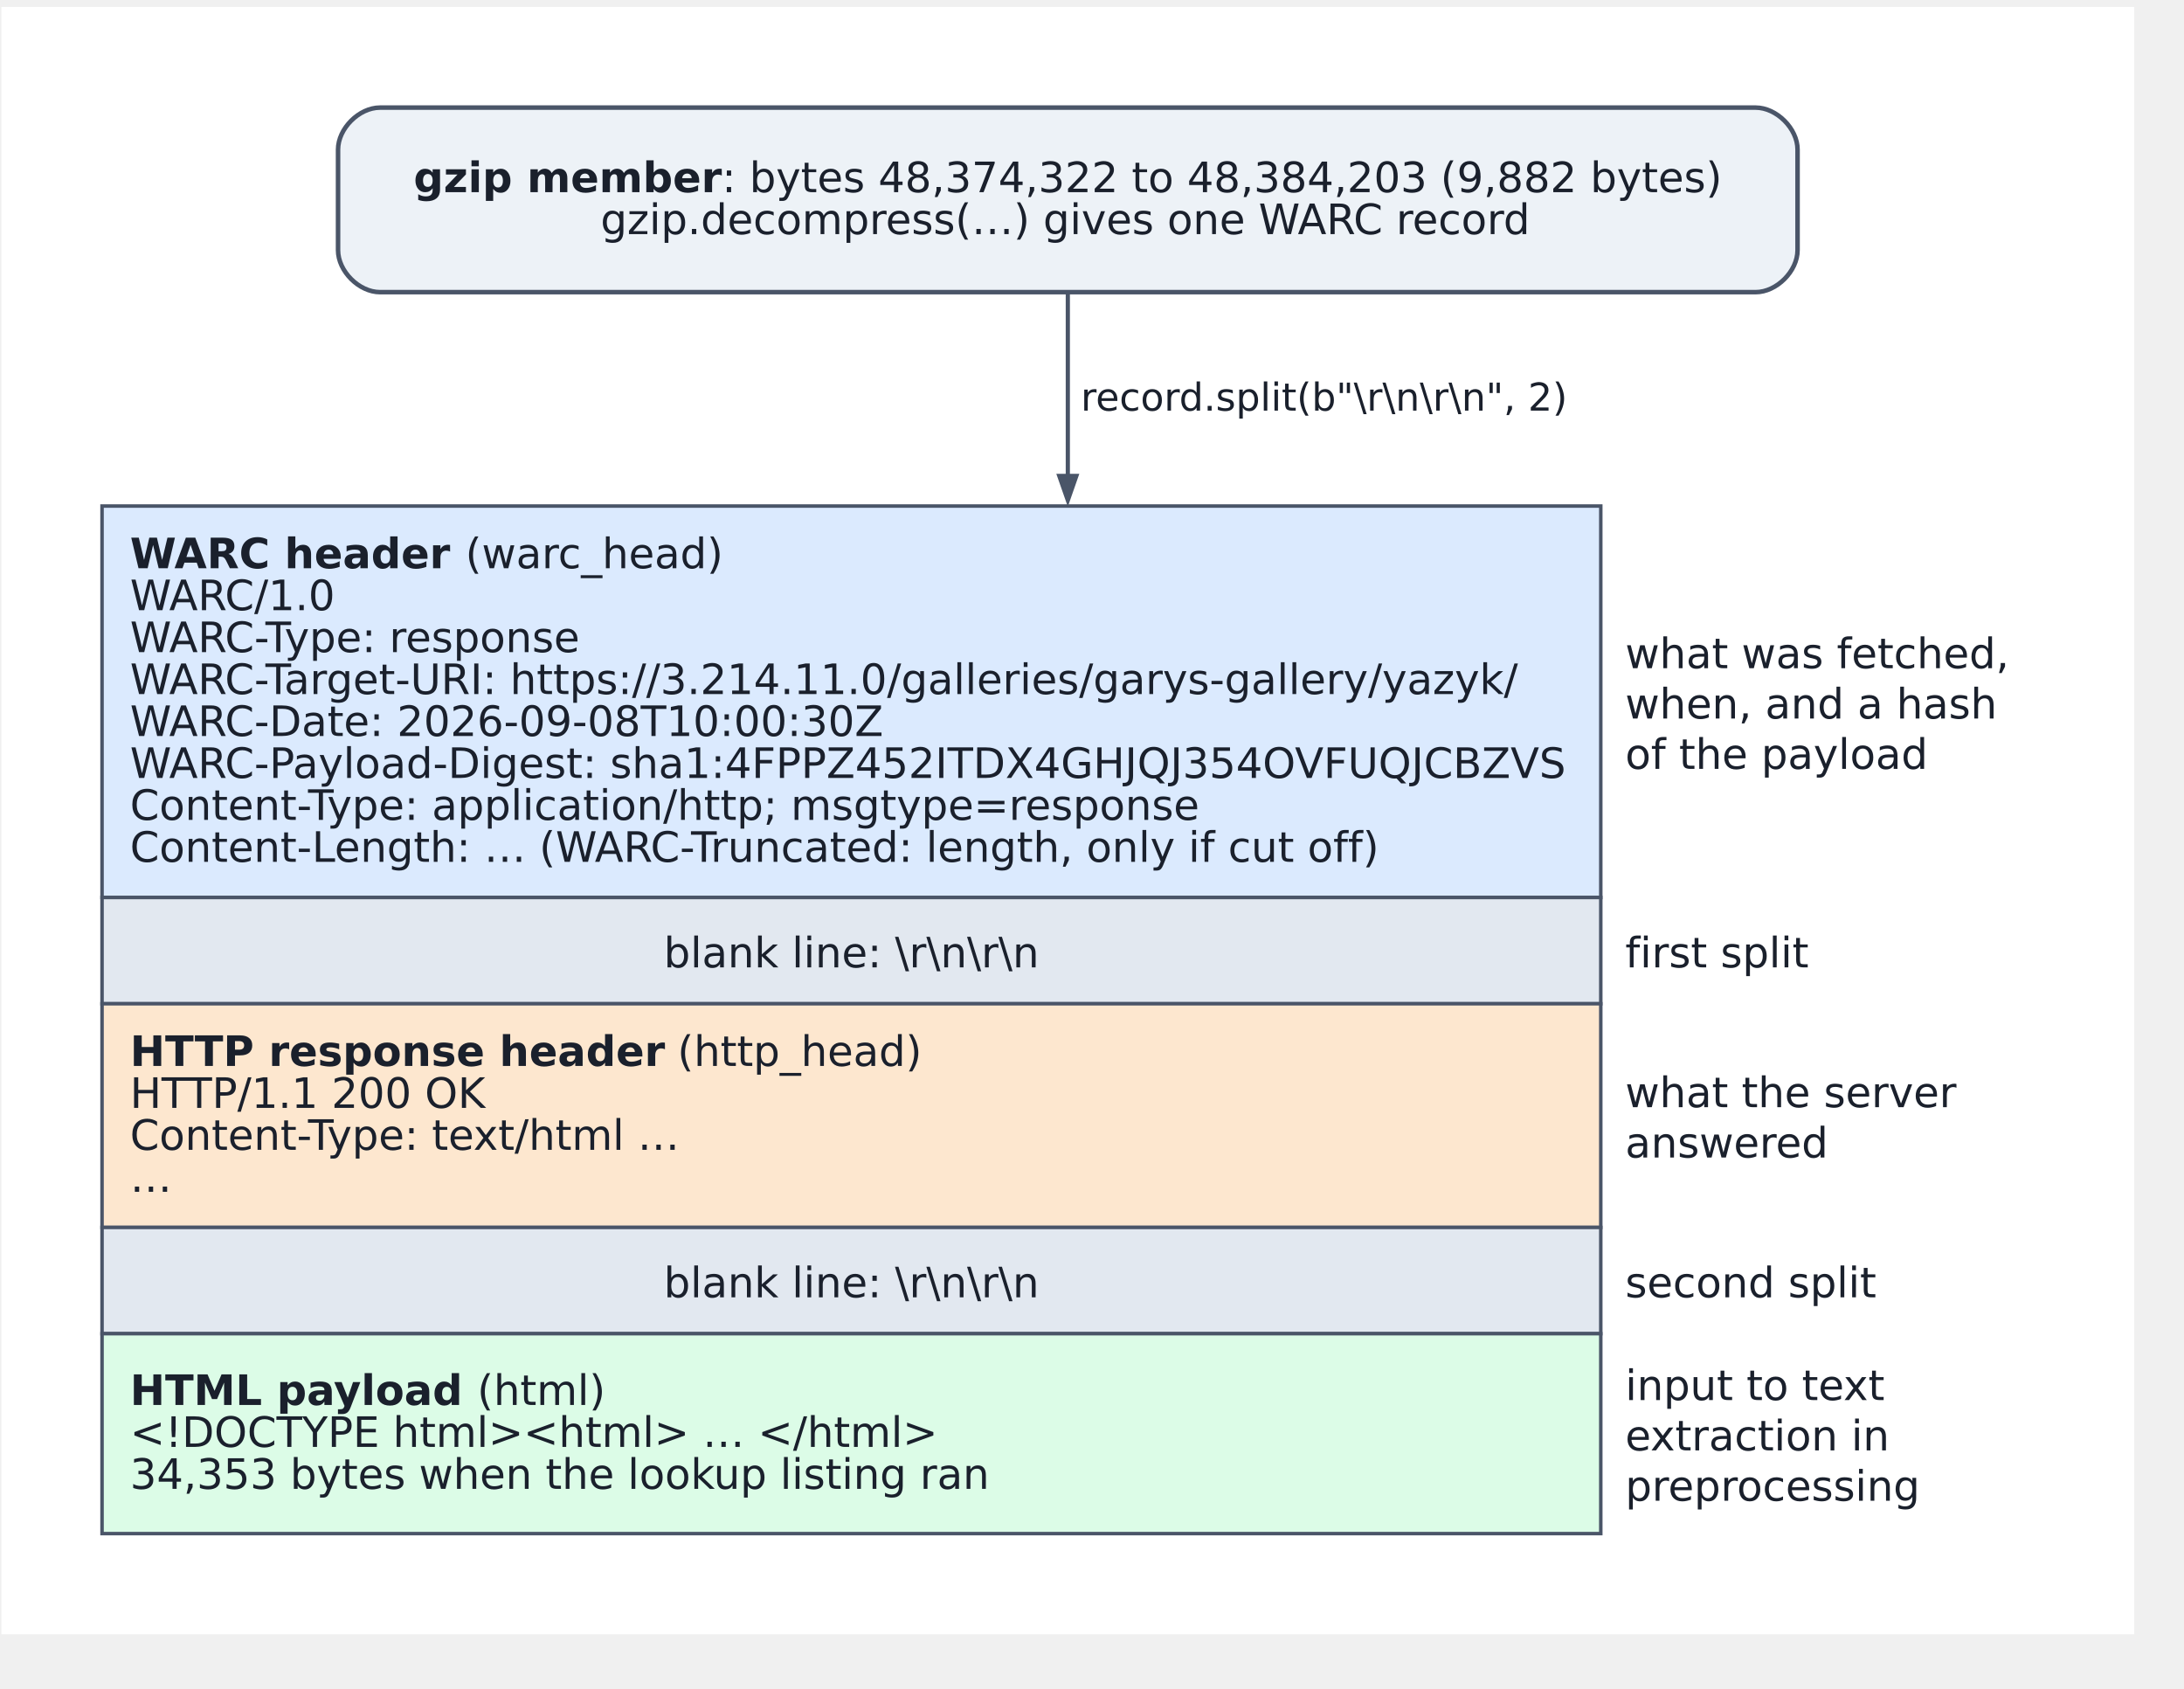
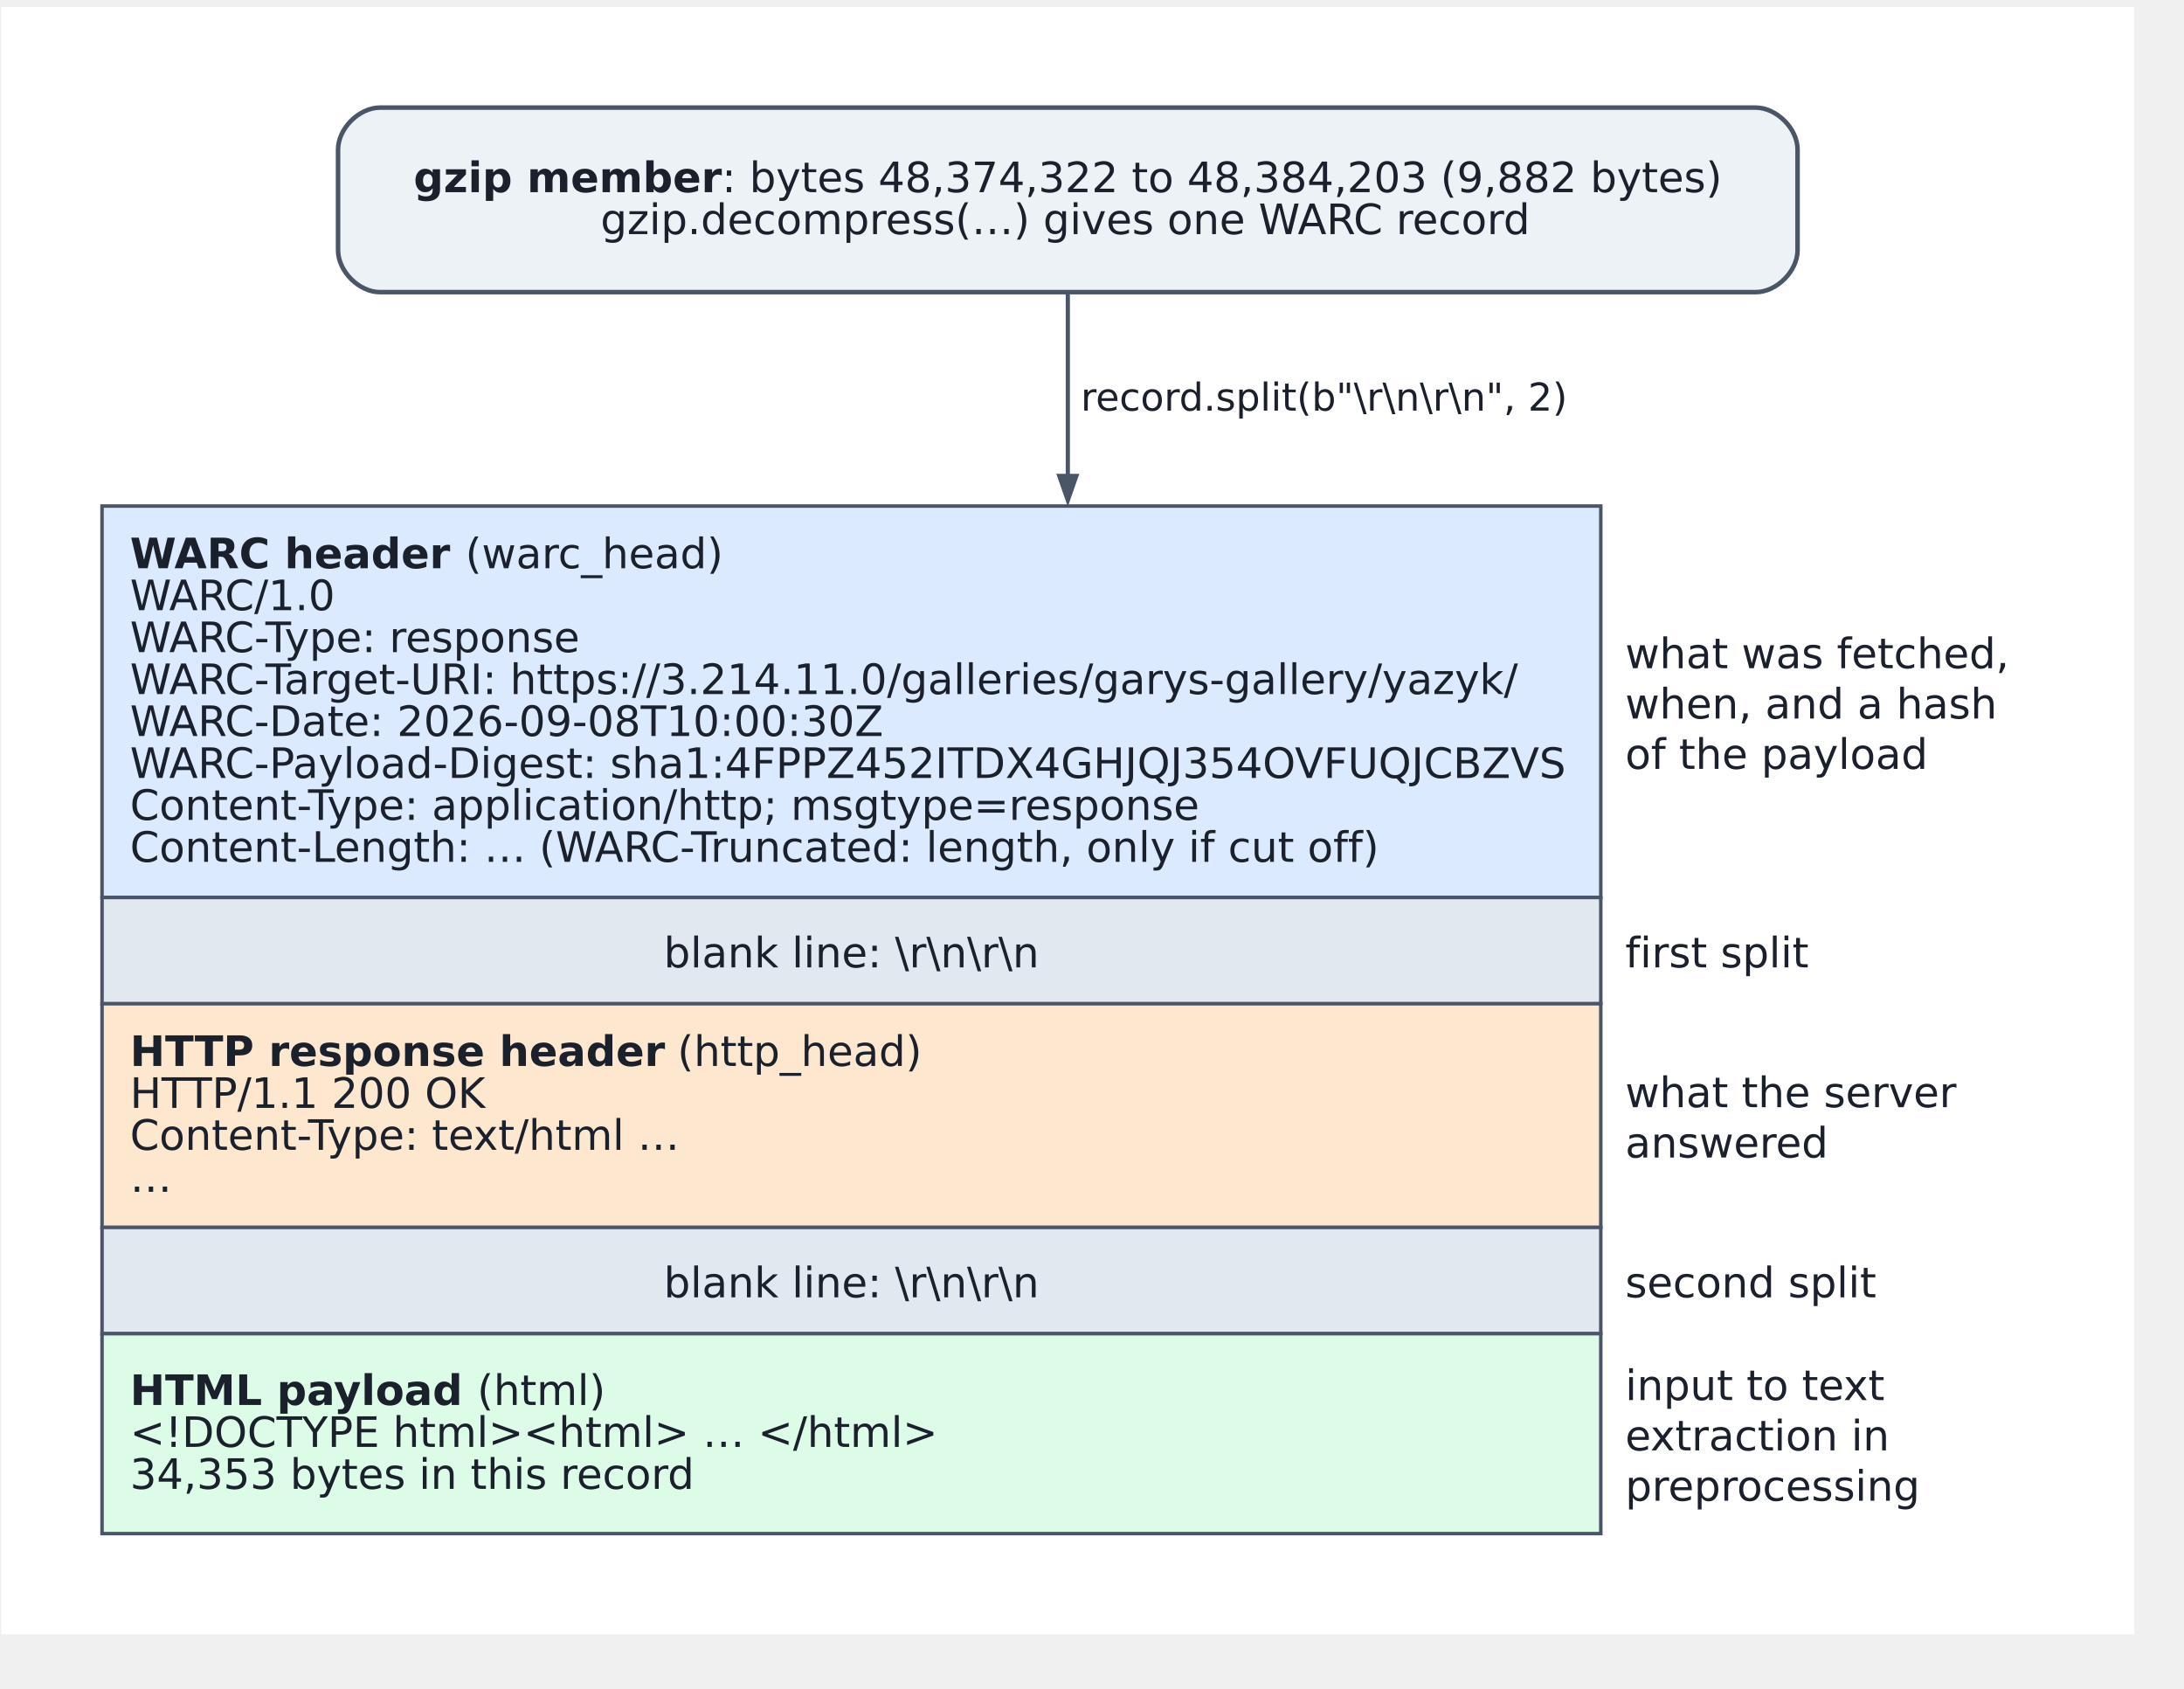
<svg xmlns="http://www.w3.org/2000/svg" width="639" height="494" viewBox="14.00 14.00 625.00 480.00">
  <g id="graph0" class="graph" transform="scale(1 1) rotate(0) translate(43.2 451.2)">
    <polygon fill="#ffffff" stroke="none" points="-28.8,28.8 -28.8,-436.8 581.56,-436.8 581.56,28.8 -28.8,28.8" />
    <g id="node1" class="node">
      <path fill="#edf2f7" stroke="#4a5568" stroke-width="1.3" d="M473.21,-408C473.21,-408 79.54,-408 79.54,-408 73.54,-408 67.54,-402 67.54,-396 67.54,-396 67.54,-367.2 67.54,-367.2 67.54,-361.2 73.54,-355.2 79.54,-355.2 79.54,-355.2 473.21,-355.2 473.21,-355.2 479.21,-355.2 485.21,-361.2 485.21,-367.2 485.21,-367.2 485.21,-396 485.21,-396 485.21,-402 479.21,-408 473.21,-408" />
      <text xml:space="preserve" text-anchor="start" x="89.14" y="-383.8" font-family="DejaVu Sans" font-weight="bold" font-size="12.00" fill="#1a202c">gzip member</text>
      <text xml:space="preserve" text-anchor="start" x="177.39" y="-383.8" font-family="DejaVu Sans" font-size="12.00" fill="#1a202c">: bytes 48,374,322 to 48,384,203 (9,882 bytes)</text>
      <text xml:space="preserve" text-anchor="start" x="142.66" y="-371.8" font-family="DejaVu Sans" font-size="12.00" fill="#1a202c">gzip.decompress(…) gives one WARC record</text>
    </g>
    <g id="node2" class="node">
      <polygon fill="#dbeafe" stroke="none" points="0,-182 0,-294 428.9,-294 428.9,-182 0,-182" />
      <polygon fill="none" stroke="#4a5568" points="0,-182 0,-294 428.9,-294 428.9,-182 0,-182" />
      <text xml:space="preserve" text-anchor="start" x="8" y="-276.2" font-family="DejaVu Sans" font-weight="bold" font-size="12.00" fill="#1a202c">WARC header</text>
      <text xml:space="preserve" text-anchor="start" x="100.17" y="-276.2" font-family="DejaVu Sans" font-size="12.00" fill="#1a202c"> (warc_head)</text>
      <text xml:space="preserve" text-anchor="start" x="8" y="-264.2" font-family="DejaVu Sans" font-size="12.00" fill="#1a202c">WARC/1.0</text>
      <text xml:space="preserve" text-anchor="start" x="8" y="-252.2" font-family="DejaVu Sans" font-size="12.00" fill="#1a202c">WARC-Type: response</text>
      <text xml:space="preserve" text-anchor="start" x="8" y="-240.2" font-family="DejaVu Sans" font-size="12.00" fill="#1a202c">WARC-Target-URI: https://3.214.11.0/galleries/garys-gallery/yazyk/</text>
      <text xml:space="preserve" text-anchor="start" x="8" y="-228.2" font-family="DejaVu Sans" font-size="12.00" fill="#1a202c">WARC-Date: 2026-09-08T10:00:30Z</text>
      <text xml:space="preserve" text-anchor="start" x="8" y="-216.2" font-family="DejaVu Sans" font-size="12.00" fill="#1a202c">WARC-Payload-Digest: sha1:4FPPZ452ITDX4GHJQJ354OVFUQJCBZVS</text>
      <text xml:space="preserve" text-anchor="start" x="8" y="-204.2" font-family="DejaVu Sans" font-size="12.00" fill="#1a202c">Content-Type: application/http; msgtype=response</text>
      <text xml:space="preserve" text-anchor="start" x="8" y="-192.2" font-family="DejaVu Sans" font-size="12.00" fill="#1a202c">Content-Length: … (WARC-Truncated: length, only if cut off)</text>
      <text xml:space="preserve" text-anchor="start" x="435.9" y="-247.6" font-family="DejaVu Sans" font-size="12.00" fill="#1a202c">what was fetched,</text>
      <text xml:space="preserve" text-anchor="start" x="435.9" y="-233.2" font-family="DejaVu Sans" font-size="12.00" fill="#1a202c">when, and a hash</text>
      <text xml:space="preserve" text-anchor="start" x="435.9" y="-218.8" font-family="DejaVu Sans" font-size="12.00" fill="#1a202c">of the payload</text>
      <polygon fill="#e2e8f0" stroke="none" points="0,-151.6 0,-182 428.9,-182 428.9,-151.6 0,-151.6" />
      <polygon fill="none" stroke="#4a5568" points="0,-151.6 0,-182 428.9,-182 428.9,-151.6 0,-151.6" />
      <text xml:space="preserve" text-anchor="start" x="160.73" y="-162" font-family="DejaVu Sans" font-size="12.00" fill="#1a202c">blank line: \r\n\r\n</text>
      <text xml:space="preserve" text-anchor="start" x="435.9" y="-162" font-family="DejaVu Sans" font-size="12.00" fill="#1a202c">first split</text>
      <polygon fill="#fde7cf" stroke="none" points="0,-87.6 0,-151.6 428.9,-151.6 428.9,-87.6 0,-87.6" />
      <polygon fill="none" stroke="#4a5568" points="0,-87.6 0,-151.6 428.9,-151.6 428.9,-87.6 0,-87.6" />
      <text xml:space="preserve" text-anchor="start" x="8" y="-133.8" font-family="DejaVu Sans" font-weight="bold" font-size="12.00" fill="#1a202c">HTTP response header</text>
      <text xml:space="preserve" text-anchor="start" x="160.85" y="-133.8" font-family="DejaVu Sans" font-size="12.00" fill="#1a202c"> (http_head)</text>
      <text xml:space="preserve" text-anchor="start" x="8" y="-121.8" font-family="DejaVu Sans" font-size="12.00" fill="#1a202c">HTTP/1.1 200 OK</text>
      <text xml:space="preserve" text-anchor="start" x="8" y="-109.8" font-family="DejaVu Sans" font-size="12.00" fill="#1a202c">Content-Type: text/html …</text>
      <text xml:space="preserve" text-anchor="start" x="8" y="-97.8" font-family="DejaVu Sans" font-size="12.00" fill="#1a202c">…</text>
      <text xml:space="preserve" text-anchor="start" x="435.9" y="-122" font-family="DejaVu Sans" font-size="12.00" fill="#1a202c">what the server</text>
      <text xml:space="preserve" text-anchor="start" x="435.9" y="-107.6" font-family="DejaVu Sans" font-size="12.00" fill="#1a202c">answered</text>
      <polygon fill="#e2e8f0" stroke="none" points="0,-57.2 0,-87.6 428.9,-87.6 428.9,-57.2 0,-57.2" />
      <polygon fill="none" stroke="#4a5568" points="0,-57.2 0,-87.6 428.9,-87.6 428.9,-57.2 0,-57.2" />
      <text xml:space="preserve" text-anchor="start" x="160.73" y="-67.6" font-family="DejaVu Sans" font-size="12.00" fill="#1a202c">blank line: \r\n\r\n</text>
      <text xml:space="preserve" text-anchor="start" x="435.9" y="-67.6" font-family="DejaVu Sans" font-size="12.00" fill="#1a202c">second split</text>
      <polygon fill="#dcfce7" stroke="none" points="0,0 0,-57.2 428.9,-57.2 428.9,0 0,0" />
      <polygon fill="none" stroke="#4a5568" points="0,0 0,-57.2 428.9,-57.2 428.9,0 0,0" />
      <text xml:space="preserve" text-anchor="start" x="8" y="-36.8" font-family="DejaVu Sans" font-weight="bold" font-size="12.00" fill="#1a202c">HTML payload</text>
      <text xml:space="preserve" text-anchor="start" x="103.55" y="-36.8" font-family="DejaVu Sans" font-size="12.00" fill="#1a202c"> (html)</text>
      <text xml:space="preserve" text-anchor="start" x="8" y="-24.8" font-family="DejaVu Sans" font-size="12.00" fill="#1a202c">&lt;!DOCTYPE html&gt;&lt;html&gt; … &lt;/html&gt;</text>
-       <text xml:space="preserve" text-anchor="start" x="8" y="-12.8" font-family="DejaVu Sans" font-size="12.00" fill="#1a202c">34,353 bytes when the lookup listing ran</text>
+       <text xml:space="preserve" text-anchor="start" x="8" y="-12.8" font-family="DejaVu Sans" font-size="12.00" fill="#1a202c">34,353 bytes in this record</text>
      <text xml:space="preserve" text-anchor="start" x="435.9" y="-38.2" font-family="DejaVu Sans" font-size="12.00" fill="#1a202c">input to text</text>
      <text xml:space="preserve" text-anchor="start" x="435.9" y="-23.8" font-family="DejaVu Sans" font-size="12.00" fill="#1a202c">extraction in</text>
      <text xml:space="preserve" text-anchor="start" x="435.9" y="-9.4" font-family="DejaVu Sans" font-size="12.00" fill="#1a202c">preprocessing</text>
    </g>
    <g id="edge1" class="edge">
      <path fill="none" stroke="#4a5568" stroke-width="1.2" d="M276.38,-354.82C276.38,-340.95 276.38,-322.59 276.38,-302.52" />
      <polygon fill="#4a5568" stroke="#4a5568" stroke-width="1.2" points="278.83,-302.63 276.38,-295.63 273.93,-302.63 278.83,-302.63" />
      <text xml:space="preserve" text-anchor="middle" x="347.97" y="-321.3" font-family="DejaVu Sans" font-size="11.00" fill="#1a202c"> record.split(b"\r\n\r\n", 2)</text>
    </g>
  </g>
</svg>
